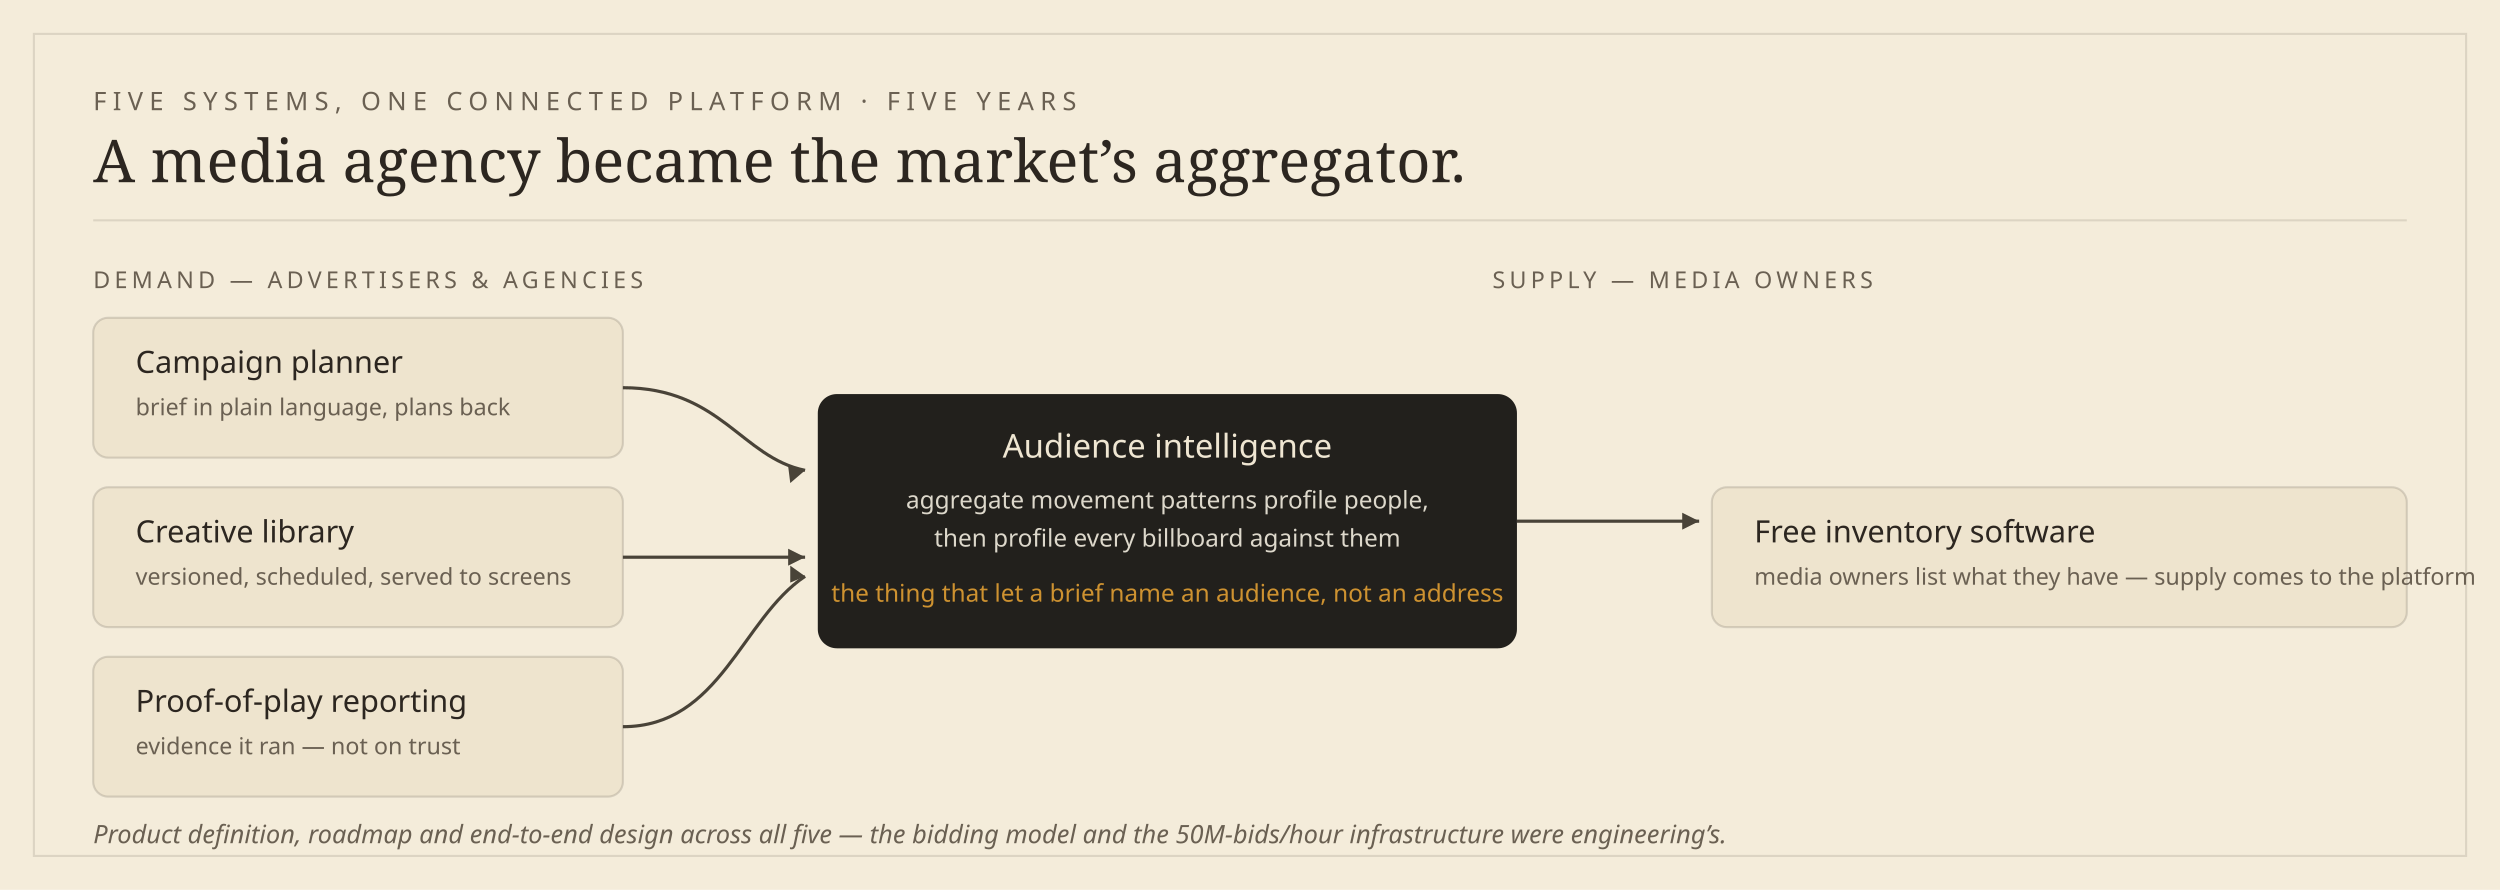
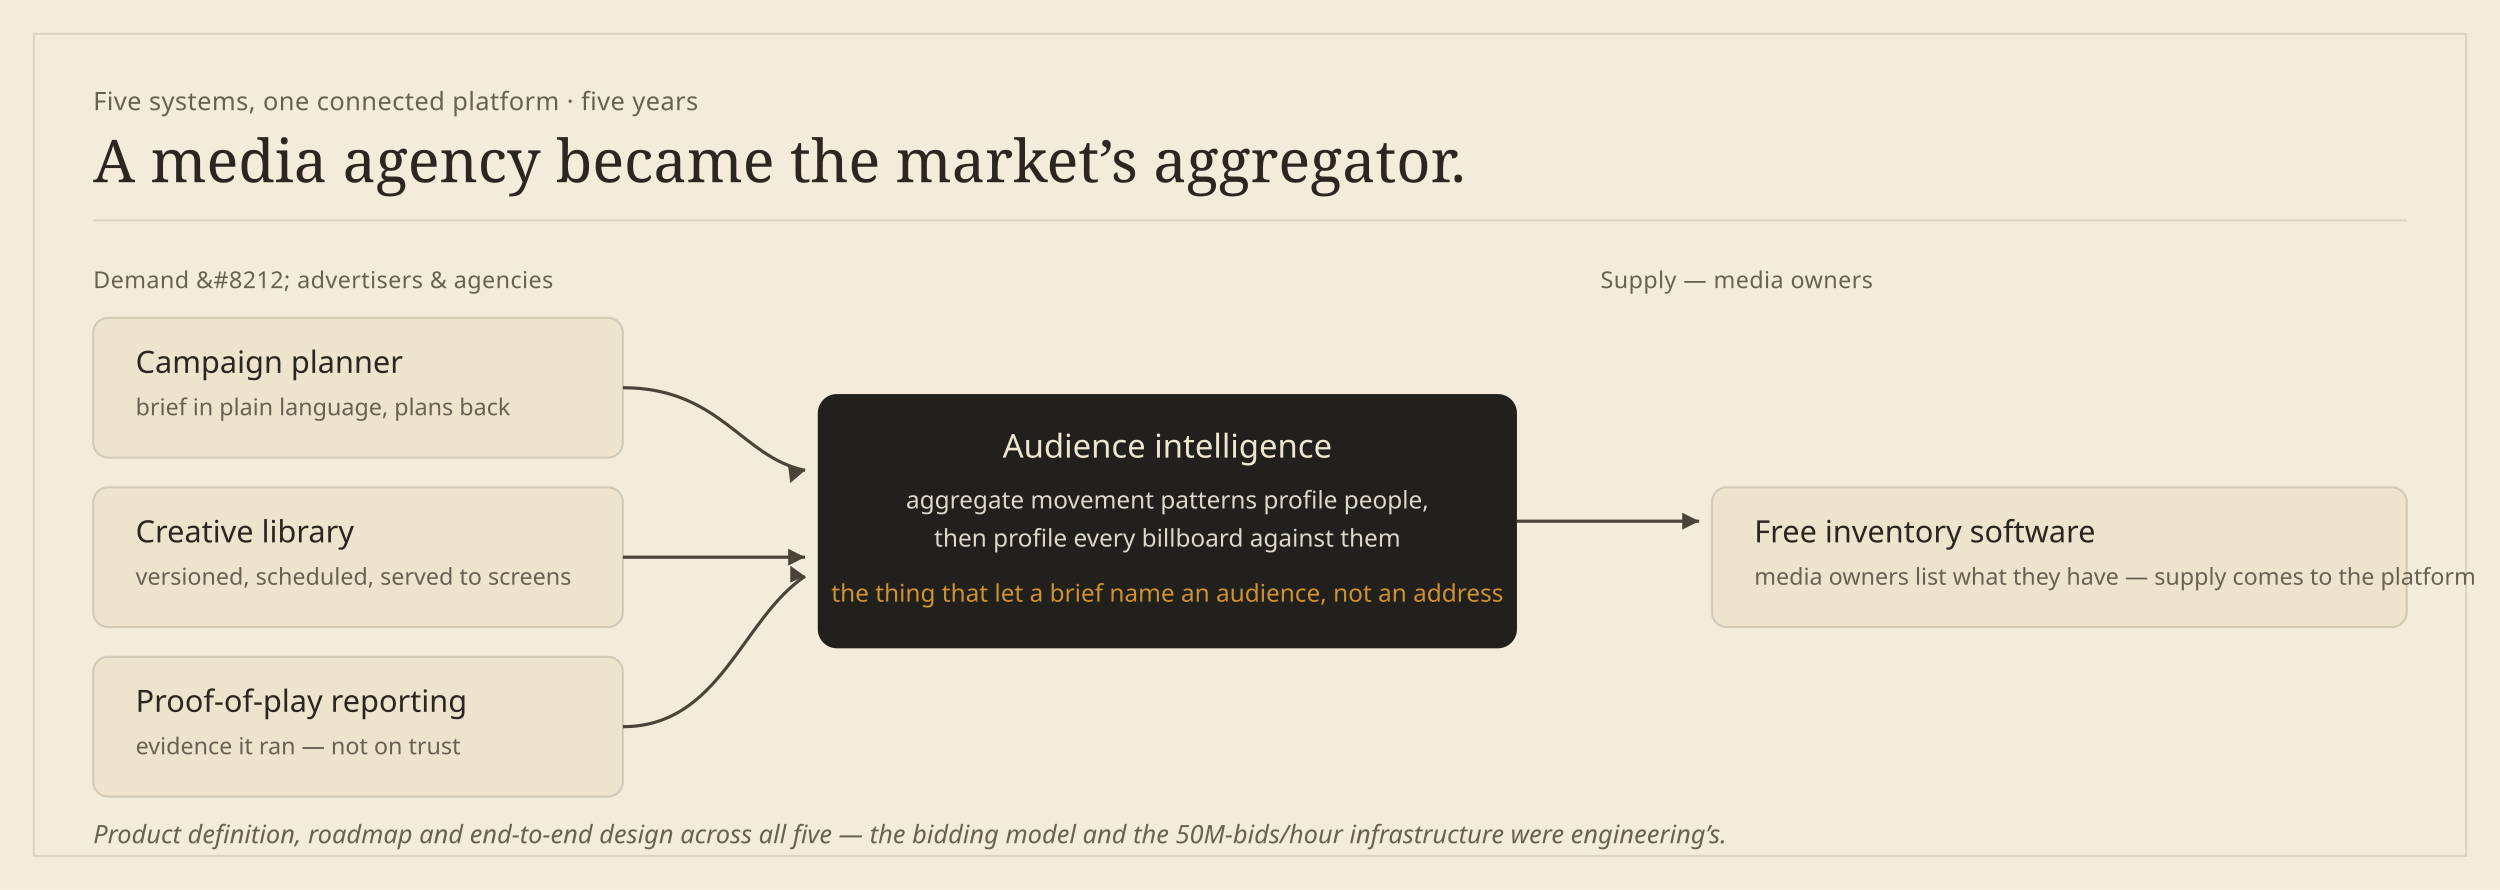
<svg xmlns="http://www.w3.org/2000/svg" viewBox="0 0 1180 420" role="img" aria-label="Diagram: five connected systems forming a two-sided marketplace. On the demand side, a campaign planner, a creative library and proof-of-play reporting serve advertisers and agencies. On the supply side, free inventory software serves media owners. Between them sits the audience-intelligence platform that profiles movement patterns and the billboards themselves.">
  <rect width="1180" height="420" fill="#F4ECDA" />
  <rect x="16" y="16" width="1148" height="388" fill="none" stroke="rgba(44,38,32,0.12)" />
  <style>
    .hd{font-family:Georgia,serif;fill:#2C2620}
    .lb{font-family:'IBM Plex Sans',sans-serif;fill:#6A6052}
    .ik{font-family:'IBM Plex Sans',sans-serif;fill:#2C2620}
    .em{font-family:'IBM Plex Sans',sans-serif;fill:#C0512B}
  </style>
-   <text x="44" y="52" class="lb" font-size="12" letter-spacing="3">FIVE SYSTEMS, ONE CONNECTED PLATFORM · FIVE YEARS</text>
+   <text x="44" y="52" class="lb" font-size="12" letter-spacing="0.2">Five systems, one connected platform · five years</text>
  <text x="44" y="86" class="hd" font-size="28">A media agency became the market’s aggregator.</text>
  <line x1="44" y1="104" x2="1136" y2="104" stroke="rgba(44,38,32,0.12)" />
-   <text x="44" y="136" class="lb" font-size="11" letter-spacing="2">DEMAND — ADVERTISERS &amp; AGENCIES</text>
-   <text x="884" y="136" class="lb" font-size="11" letter-spacing="2" text-anchor="end">SUPPLY — MEDIA OWNERS</text>
+   <text x="44" y="136" class="lb" font-size="11" letter-spacing="0.2">Demand &amp;#8212; advertisers &amp; agencies</text>
+   <text x="884" y="136" class="lb" font-size="11" letter-spacing="0.2" text-anchor="end">Supply — media owners</text>
  <rect x="44" y="150" width="250" height="66" rx="7" fill="#EEE4CE" stroke="rgba(44,38,32,.16)" />
  <text x="64" y="176" class="ik" font-size="14.5">Campaign planner</text>
  <text x="64" y="196" class="lb" font-size="11">brief in plain language, plans back</text>
  <rect x="44" y="230" width="250" height="66" rx="7" fill="#EEE4CE" stroke="rgba(44,38,32,.16)" />
  <text x="64" y="256" class="ik" font-size="14.5">Creative library</text>
  <text x="64" y="276" class="lb" font-size="11">versioned, scheduled, served to screens</text>
  <rect x="44" y="310" width="250" height="66" rx="7" fill="#EEE4CE" stroke="rgba(44,38,32,.16)" />
  <text x="64" y="336" class="ik" font-size="14.5">Proof-of-play reporting</text>
  <text x="64" y="356" class="lb" font-size="11">evidence it ran — not on trust</text>
  <rect x="386" y="186" width="330" height="120" rx="9" fill="#22201C" />
  <text x="551" y="216" fill="#EFE6D2" font-family="'IBM Plex Sans',sans-serif" font-size="15.5" text-anchor="middle">Audience intelligence</text>
  <text x="551" y="240" fill="#DDD8CB" font-family="'IBM Plex Sans',sans-serif" font-size="11.5" text-anchor="middle">aggregate movement patterns profile people,</text>
  <text x="551" y="258" fill="#DDD8CB" font-family="'IBM Plex Sans',sans-serif" font-size="11.5" text-anchor="middle">then profile every billboard against them</text>
  <text x="551" y="284" fill="#CE9230" font-family="'IBM Plex Sans',sans-serif" font-size="11.5" text-anchor="middle">the thing that let a brief name an audience, not an address</text>
  <rect x="808" y="230" width="328" height="66" rx="7" fill="#EEE4CE" stroke="rgba(44,38,32,.16)" />
  <text x="828" y="256" class="ik" font-size="14.5">Free inventory software</text>
  <text x="828" y="276" class="lb" font-size="11">media owners list what they have — supply comes to the platform</text>
  <g stroke="#494338" stroke-width="1.5" fill="none">
    <path d="M 294 183 C 340 183 350 216 380 222" />
    <path d="M 294 263 H 380" />
    <path d="M 294 343 C 340 343 350 292 380 272" />
    <path d="M 716 246 H 802" />
  </g>
  <g fill="#494338">
    <path d="M 380 222 l -8 -2 1 8 z" />
    <path d="M 380 263 l -8 -4 v 8 z" />
    <path d="M 380 272 l -7 -5 v 8 z" />
    <path d="M 802 246 l -8 -4 v 8 z" />
  </g>
  <text x="44" y="398" class="lb" font-size="12" font-style="italic">Product definition, roadmap and end-to-end design across all five — the bidding model and the 50M-bids/hour infrastructure were engineering’s.</text>
</svg>
